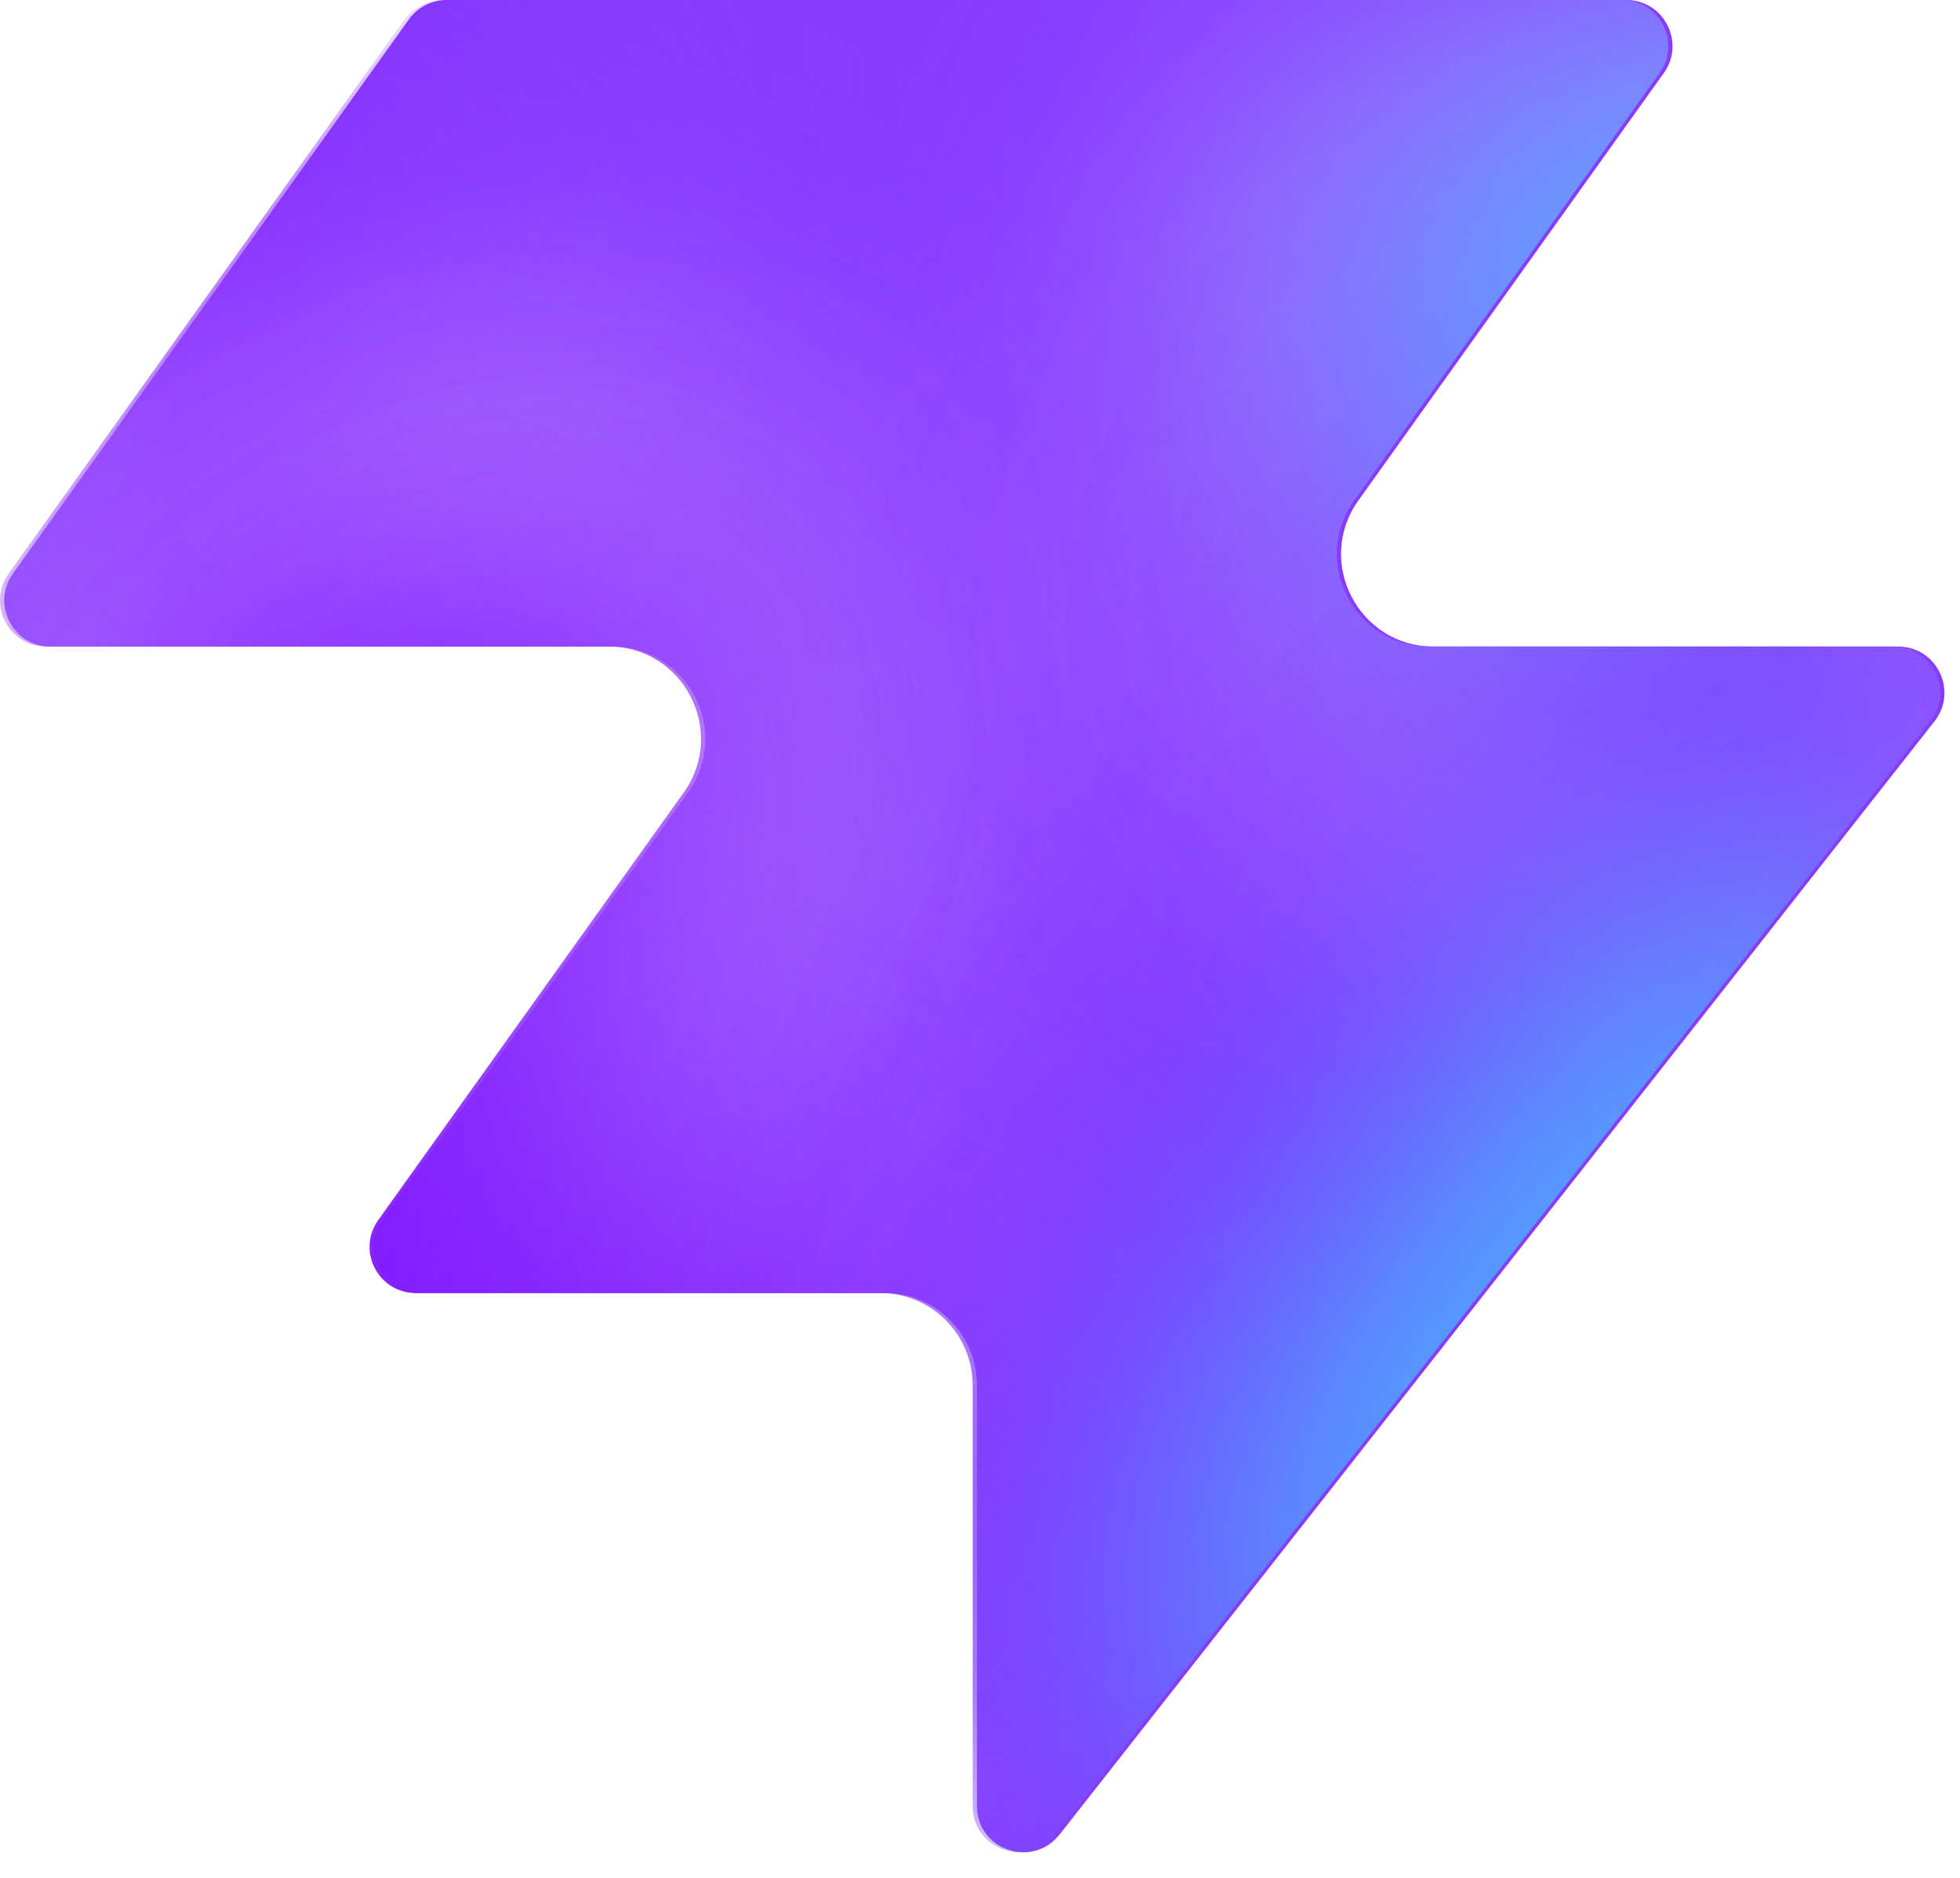
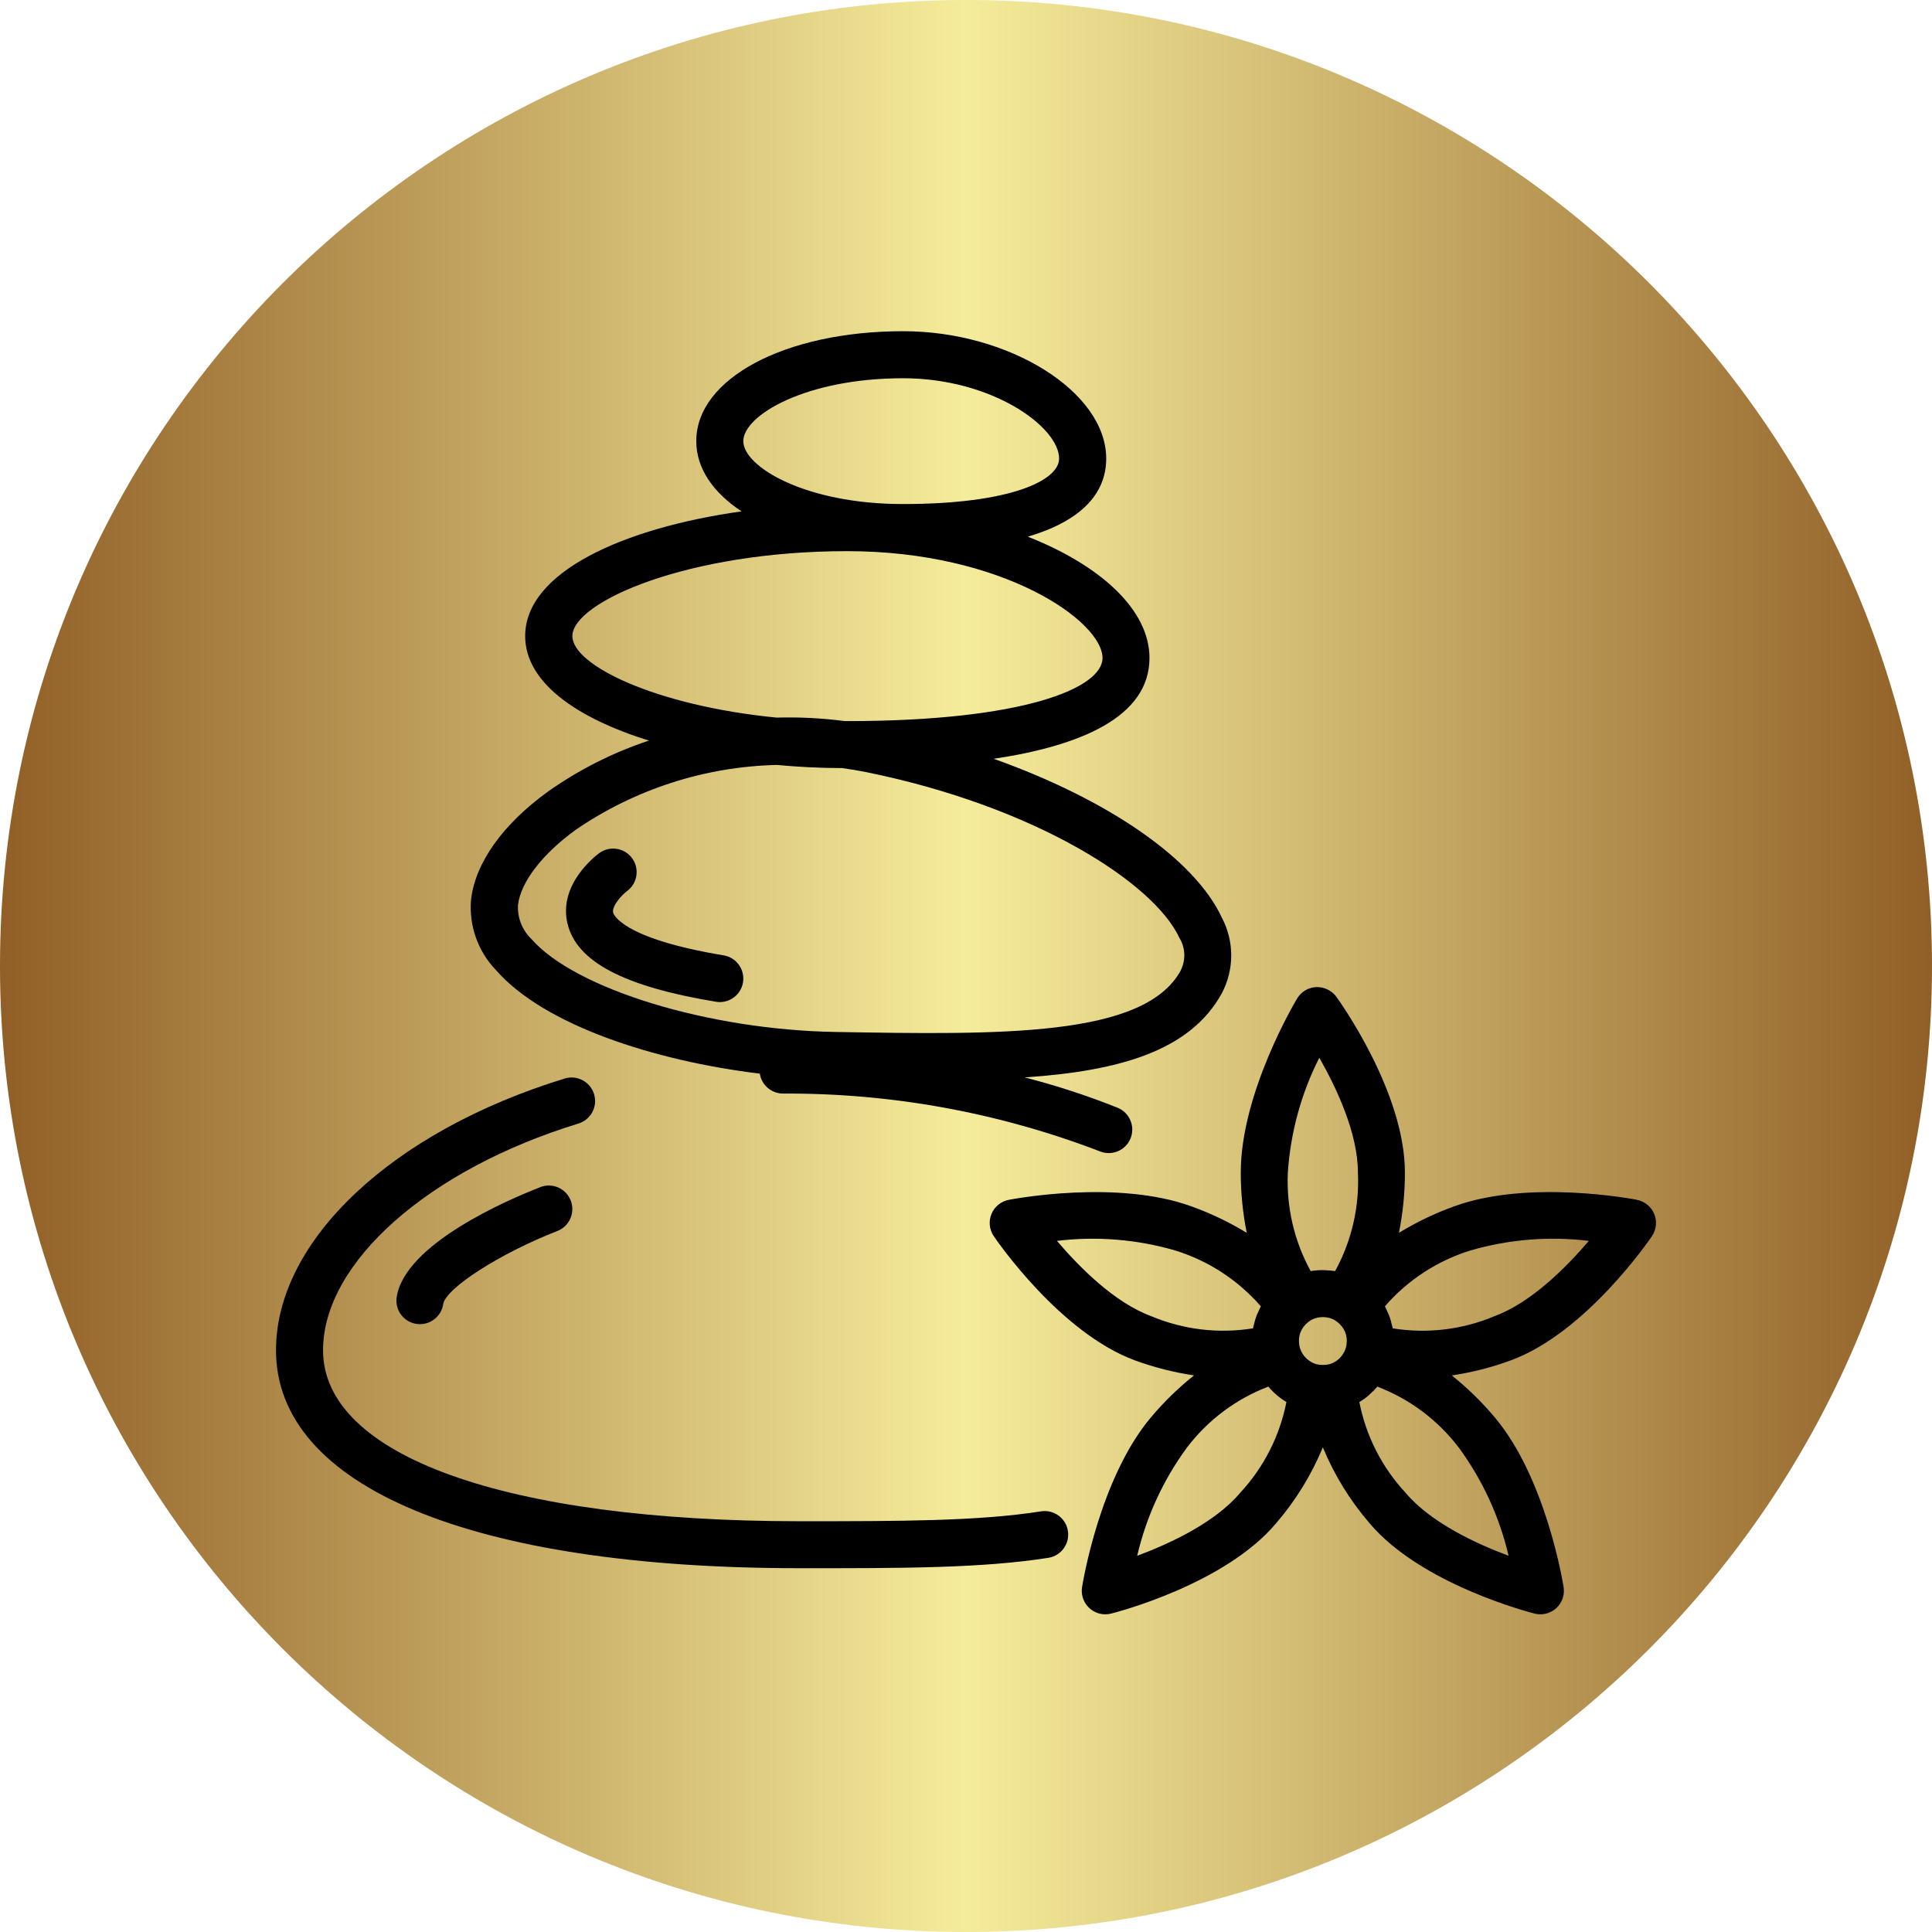
- <svg xmlns="http://www.w3.org/2000/svg" width="48" height="46" fill="none" viewBox="0 0 48 46">
-   <path fill="#863bff" d="M25.946 44.938c-.664.845-2.021.375-2.021-.698V33.937a2.26 2.26 0 0 0-2.262-2.262H10.287c-.92 0-1.456-1.04-.92-1.788l7.48-10.471c1.07-1.497 0-3.578-1.842-3.578H1.237c-.92 0-1.456-1.04-.92-1.788L10.013.474c.214-.297.556-.474.92-.474h28.894c.92 0 1.456 1.04.92 1.788l-7.48 10.471c-1.07 1.498 0 3.579 1.842 3.579h11.377c.943 0 1.473 1.088.89 1.83L25.947 44.94z" style="fill:#863bff;fill:color(display-p3 .525 .23 1);fill-opacity:1" />
-   <mask id="a" width="48" height="46" x="0" y="0" maskUnits="userSpaceOnUse" style="mask-type:alpha">
-     <path fill="#000" d="M25.842 44.938c-.664.844-2.021.375-2.021-.698V33.937a2.26 2.26 0 0 0-2.262-2.262H10.183c-.92 0-1.456-1.04-.92-1.788l7.48-10.471c1.07-1.498 0-3.579-1.842-3.579H1.133c-.92 0-1.456-1.04-.92-1.787L9.91.473c.214-.297.556-.474.92-.474h28.894c.92 0 1.456 1.04.92 1.788l-7.48 10.471c-1.07 1.498 0 3.578 1.842 3.578h11.377c.943 0 1.473 1.088.89 1.832L25.843 44.94z" style="fill:#000;fill-opacity:1" />
-   </mask>
-   <g mask="url(#a)">
-     <g filter="url(#b)">
-       <ellipse cx="5.508" cy="14.704" fill="#ede6ff" rx="5.508" ry="14.704" style="fill:#ede6ff;fill:color(display-p3 .927 .903 1);fill-opacity:1" transform="matrix(.00324 1 1 -.00324 -4.47 31.516)" />
-     </g>
-     <g filter="url(#c)">
-       <ellipse cx="10.399" cy="29.851" fill="#ede6ff" rx="10.399" ry="29.851" style="fill:#ede6ff;fill:color(display-p3 .927 .903 1);fill-opacity:1" transform="matrix(.00324 1 1 -.00324 -39.328 7.883)" />
-     </g>
-     <g filter="url(#d)">
-       <ellipse cx="5.508" cy="30.487" fill="#7e14ff" rx="5.508" ry="30.487" style="fill:#7e14ff;fill:color(display-p3 .492 .077 1);fill-opacity:1" transform="rotate(89.814 -25.913 -14.639)scale(1 -1)" />
-     </g>
-     <g filter="url(#e)">
-       <ellipse cx="5.508" cy="30.599" fill="#7e14ff" rx="5.508" ry="30.599" style="fill:#7e14ff;fill:color(display-p3 .492 .077 1);fill-opacity:1" transform="rotate(89.814 -32.644 -3.334)scale(1 -1)" />
-     </g>
-     <g filter="url(#f)">
-       <ellipse cx="5.508" cy="30.599" fill="#7e14ff" rx="5.508" ry="30.599" style="fill:#7e14ff;fill:color(display-p3 .492 .077 1);fill-opacity:1" transform="matrix(.00324 1 1 -.00324 -34.34 30.47)" />
-     </g>
-     <g filter="url(#g)">
-       <ellipse cx="14.072" cy="22.078" fill="#ede6ff" rx="14.072" ry="22.078" style="fill:#ede6ff;fill:color(display-p3 .927 .903 1);fill-opacity:1" transform="rotate(93.35 24.506 48.493)scale(-1 1)" />
-     </g>
-     <g filter="url(#h)">
-       <ellipse cx="3.47" cy="21.501" fill="#7e14ff" rx="3.47" ry="21.501" style="fill:#7e14ff;fill:color(display-p3 .492 .077 1);fill-opacity:1" transform="rotate(89.009 28.708 47.59)scale(-1 1)" />
-     </g>
-     <g filter="url(#i)">
-       <ellipse cx="3.47" cy="21.501" fill="#7e14ff" rx="3.47" ry="21.501" style="fill:#7e14ff;fill:color(display-p3 .492 .077 1);fill-opacity:1" transform="rotate(89.009 28.708 47.59)scale(-1 1)" />
-     </g>
-     <g filter="url(#j)">
-       <ellipse cx=".387" cy="8.972" fill="#7e14ff" rx="4.407" ry="29.108" style="fill:#7e14ff;fill:color(display-p3 .492 .077 1);fill-opacity:1" transform="rotate(39.51 .387 8.972)" />
-     </g>
-     <g filter="url(#k)">
-       <ellipse cx="47.523" cy="-6.092" fill="#7e14ff" rx="4.407" ry="29.108" style="fill:#7e14ff;fill:color(display-p3 .492 .077 1);fill-opacity:1" transform="rotate(37.892 47.523 -6.092)" />
-     </g>
-     <g filter="url(#l)">
-       <ellipse cx="41.412" cy="6.333" fill="#47bfff" rx="5.971" ry="9.665" style="fill:#47bfff;fill:color(display-p3 .28 .748 1);fill-opacity:1" transform="rotate(37.892 41.412 6.333)" />
-     </g>
-     <g filter="url(#m)">
-       <ellipse cx="-1.879" cy="38.332" fill="#7e14ff" rx="4.407" ry="29.108" style="fill:#7e14ff;fill:color(display-p3 .492 .077 1);fill-opacity:1" transform="rotate(37.892 -1.88 38.332)" />
-     </g>
-     <g filter="url(#n)">
-       <ellipse cx="-1.879" cy="38.332" fill="#7e14ff" rx="4.407" ry="29.108" style="fill:#7e14ff;fill:color(display-p3 .492 .077 1);fill-opacity:1" transform="rotate(37.892 -1.88 38.332)" />
-     </g>
-     <g filter="url(#o)">
-       <ellipse cx="35.651" cy="29.907" fill="#7e14ff" rx="4.407" ry="29.108" style="fill:#7e14ff;fill:color(display-p3 .492 .077 1);fill-opacity:1" transform="rotate(37.892 35.651 29.907)" />
-     </g>
-     <g filter="url(#p)">
-       <ellipse cx="38.418" cy="32.4" fill="#47bfff" rx="5.971" ry="15.297" style="fill:#47bfff;fill:color(display-p3 .28 .748 1);fill-opacity:1" transform="rotate(37.892 38.418 32.4)" />
+ <svg xmlns="http://www.w3.org/2000/svg" viewBox="0 0 140 140">
+   <defs>
+     <linearGradient id="cairnGrad" x1="0" x2="1" y1="0" y2="0">
+       <stop stop-color="#905e26" offset="0" />
+       <stop stop-color="#f5ec9b" offset="0.5" />
+       <stop stop-color="#905e26" offset="1" />
+     </linearGradient>
+   </defs>
+   <g transform="matrix(2.8,0,0,2.8,0,0)" fill="url(#cairnGrad)">
+     <circle cx="25" cy="25" r="25" />
+   </g>
+   <g transform="matrix(1.136364,0,0,1.136364,13.18182,13.66931)" fill="#000000">
+     <g data-name="Layer 2">
+       <path d="M92.786,64.479c-.279-.053-6.912-1.31-11.654.416a19.366,19.366,0,0,0-3.524,1.69,19.364,19.364,0,0,0,.38-3.852c0-5.12-4.193-10.956-4.372-11.2a1.532,1.532,0,0,0-1.279-.618,1.5,1.5,0,0,0-1.221.727c-.146.245-3.594,6.044-3.594,11.093a19.362,19.362,0,0,0,.381,3.852A19.4,19.4,0,0,0,64.379,64.9c-4.745-1.731-11.375-.472-11.654-.417a1.5,1.5,0,0,0-.956,2.314c.17.251,4.232,6.184,9.031,7.933a19.144,19.144,0,0,0,3.739.948,19.19,19.19,0,0,0-2.759,2.691c-3.248,3.866-4.334,10.528-4.379,10.81a1.5,1.5,0,0,0,1.482,1.734,1.465,1.465,0,0,0,.365-.045c.3-.074,7.259-1.859,10.54-5.778a17.872,17.872,0,0,0,2.967-4.825,17.861,17.861,0,0,0,2.969,4.826c3.291,3.918,10.244,5.7,10.538,5.777a1.473,1.473,0,0,0,.366.045,1.5,1.5,0,0,0,1.481-1.735c-.045-.281-1.131-6.943-4.377-10.807a19.322,19.322,0,0,0-2.753-2.692,19.029,19.029,0,0,0,3.73-.948c4.812-1.75,8.863-7.684,9.034-7.936a1.5,1.5,0,0,0-.957-2.312ZM73.2,74.958a1.836,1.836,0,0,1-.878,0,1.557,1.557,0,0,1-.947-.822,1.342,1.342,0,0,1-.136-.534.892.892,0,0,0-.007-.116,1.464,1.464,0,0,1,.416-1.047,1.547,1.547,0,0,1,.472-.348,1.612,1.612,0,0,1,1.262-.005,1.652,1.652,0,0,1,.5.372,1.474,1.474,0,0,1,.4,1.043v.006c0,.032-.007.065-.009.1a1.332,1.332,0,0,1-.146.553A1.543,1.543,0,0,1,73.2,74.958Zm1.086-1.434h0v0Zm-1.754-18.1c1.094,1.92,2.459,4.815,2.459,7.31a11.9,11.9,0,0,1-1.453,6.292,4.826,4.826,0,0,0-.682-.056c-.037,0-.072-.007-.109-.007a4.673,4.673,0,0,0-.768.063,11.891,11.891,0,0,1-1.454-6.292A18.949,18.949,0,0,1,72.529,55.423ZM55.8,67.1a18.885,18.885,0,0,1,7.553.615A11.892,11.892,0,0,1,68.8,71.271c-.062.11-.1.229-.156.343-.039.086-.084.168-.118.257a4.607,4.607,0,0,0-.17.584c-.015.066-.039.128-.051.194,0,.009,0,.018-.007.028a11.864,11.864,0,0,1-6.472-.77C59.489,71.055,57.233,68.783,55.8,67.1ZM67.49,83.157l0,0c-1.6,1.908-4.5,3.252-6.573,4.022a18.947,18.947,0,0,1,3.164-6.888,11.809,11.809,0,0,1,5.2-3.9,4.546,4.546,0,0,0,1.151.984A11.854,11.854,0,0,1,67.49,83.157ZM84.6,87.18c-2.071-.771-4.971-2.115-6.574-4.023a11.819,11.819,0,0,1-2.942-5.779,4.581,4.581,0,0,0,.6-.433c.028-.023.051-.051.078-.075a4.5,4.5,0,0,0,.471-.476,11.819,11.819,0,0,1,5.2,3.9A18.944,18.944,0,0,1,84.6,87.18Zm-.914-15.272a11.852,11.852,0,0,1-6.47.77c0-.009,0-.017-.007-.026-.014-.078-.042-.15-.06-.226a4.542,4.542,0,0,0-.157-.545c-.039-.1-.09-.2-.136-.3s-.086-.211-.142-.311a11.888,11.888,0,0,1,5.447-3.557,18.922,18.922,0,0,1,7.557-.614C88.281,68.783,86.026,71.055,83.681,71.908Z" />
+       <path d="M66.313,51.311a5.158,5.158,0,0,0,.01-4.809c-1.757-3.791-7.343-7.578-14.554-10.144C57.278,35.534,61.7,33.7,61.7,29.93c0-3.069-3.117-5.908-7.759-7.736,3.26-.96,5-2.647,5-4.981,0-4.251-6.172-8.122-12.95-8.122C38.471,9.091,32.8,12.105,32.8,16.1c0,1.733,1.069,3.281,2.889,4.479-7.522,1.057-13.8,3.866-13.8,7.952,0,2.944,3.257,5.225,7.89,6.666a24.529,24.529,0,0,0-6.431,3.248c-2.891,2.094-4.633,4.538-4.909,6.883a5.773,5.773,0,0,0,1.584,4.5c3.089,3.531,10.123,5.791,16.828,6.608a1.5,1.5,0,0,0,1.477,1.27,55.5,55.5,0,0,1,20.207,3.684,1.5,1.5,0,0,0,1.135-2.778,47.6,47.6,0,0,0-5.931-1.937C59.8,56.27,64.3,54.976,66.313,51.311ZM45.987,12.091c5.677,0,9.95,3.107,9.95,5.122,0,1.4-3.114,2.9-9.95,2.9C39.77,20.117,35.8,17.74,35.8,16.1S39.77,12.091,45.987,12.091ZM24.9,28.535c0-2.181,7.359-5.418,17.525-5.418,9.94,0,16.28,4.474,16.28,6.813,0,1.938-5.1,4.024-16.28,4.024-.051,0-.1,0-.15,0a27.549,27.549,0,0,0-4.357-.223C30.156,32.966,24.9,30.378,24.9,28.535Zm38.79,21.33c-2.332,4.245-11.457,4.093-22.033,3.912-8.074-.136-16.581-2.738-19.365-5.922a2.8,2.8,0,0,1-.861-2.173c.17-1.458,1.549-3.254,3.687-4.8a23.682,23.682,0,0,1,12.812-4.132c1.373.127,2.769.2,4.162.2.506.07,1.016.151,1.53.255C54.438,39.4,61.989,44.284,63.6,47.764A2.133,2.133,0,0,1,63.685,49.865Z" />
+       <path d="M55.264,87.308a1.5,1.5,0,0,0-.469-2.963c-4,.632-9.029.632-15.4.632C20.646,84.977,9,80.8,9,74.073c0-5.575,6.7-11.52,16.288-14.457a1.5,1.5,0,1,0-.879-2.869C13.4,60.119,6,67.082,6,74.073c0,8.706,12.483,13.9,33.394,13.9C45.9,87.977,51.034,87.977,55.264,87.308Z" />
+       <path d="M22.851,63.675c-2.015.784-8.631,3.605-9.155,7.007a1.5,1.5,0,0,0,1.254,1.711,1.643,1.643,0,0,0,.231.017,1.5,1.5,0,0,0,1.48-1.271c.157-1.021,3.626-3.245,7.277-4.668a1.5,1.5,0,0,0-1.087-2.8Z" />
+       <path d="M34.546,48.892c-6.567-1.085-7.027-2.655-7.044-2.721-.095-.386.47-1.067.9-1.391a1.5,1.5,0,0,0-1.785-2.411c-.27.2-2.625,2.017-2.029,4.5.583,2.429,3.593,4.013,9.474,4.983a1.589,1.589,0,0,0,.246.02,1.5,1.5,0,0,0,.242-2.979Z" />
    </g>
  </g>
-   <defs>
-     <filter id="b" width="60.045" height="41.654" x="-19.77" y="16.149" color-interpolation-filters="sRGB" filterUnits="userSpaceOnUse">
-       <feFlood flood-opacity="0" result="BackgroundImageFix" />
-       <feBlend in="SourceGraphic" in2="BackgroundImageFix" result="shape" />
-       <feGaussianBlur result="effect1_foregroundBlur_2002_17158" stdDeviation="7.659" />
-     </filter>
-     <filter id="c" width="90.34" height="51.437" x="-54.613" y="-7.533" color-interpolation-filters="sRGB" filterUnits="userSpaceOnUse">
-       <feFlood flood-opacity="0" result="BackgroundImageFix" />
-       <feBlend in="SourceGraphic" in2="BackgroundImageFix" result="shape" />
-       <feGaussianBlur result="effect1_foregroundBlur_2002_17158" stdDeviation="7.659" />
-     </filter>
-     <filter id="d" width="79.355" height="29.4" x="-49.64" y="2.03" color-interpolation-filters="sRGB" filterUnits="userSpaceOnUse">
-       <feFlood flood-opacity="0" result="BackgroundImageFix" />
-       <feBlend in="SourceGraphic" in2="BackgroundImageFix" result="shape" />
-       <feGaussianBlur result="effect1_foregroundBlur_2002_17158" stdDeviation="4.596" />
-     </filter>
-     <filter id="e" width="79.579" height="29.4" x="-45.045" y="20.029" color-interpolation-filters="sRGB" filterUnits="userSpaceOnUse">
-       <feFlood flood-opacity="0" result="BackgroundImageFix" />
-       <feBlend in="SourceGraphic" in2="BackgroundImageFix" result="shape" />
-       <feGaussianBlur result="effect1_foregroundBlur_2002_17158" stdDeviation="4.596" />
-     </filter>
-     <filter id="f" width="79.579" height="29.4" x="-43.513" y="21.178" color-interpolation-filters="sRGB" filterUnits="userSpaceOnUse">
-       <feFlood flood-opacity="0" result="BackgroundImageFix" />
-       <feBlend in="SourceGraphic" in2="BackgroundImageFix" result="shape" />
-       <feGaussianBlur result="effect1_foregroundBlur_2002_17158" stdDeviation="4.596" />
-     </filter>
-     <filter id="g" width="74.749" height="58.852" x="15.756" y="-17.901" color-interpolation-filters="sRGB" filterUnits="userSpaceOnUse">
-       <feFlood flood-opacity="0" result="BackgroundImageFix" />
-       <feBlend in="SourceGraphic" in2="BackgroundImageFix" result="shape" />
-       <feGaussianBlur result="effect1_foregroundBlur_2002_17158" stdDeviation="7.659" />
-     </filter>
-     <filter id="h" width="61.377" height="25.362" x="23.548" y="2.284" color-interpolation-filters="sRGB" filterUnits="userSpaceOnUse">
-       <feFlood flood-opacity="0" result="BackgroundImageFix" />
-       <feBlend in="SourceGraphic" in2="BackgroundImageFix" result="shape" />
-       <feGaussianBlur result="effect1_foregroundBlur_2002_17158" stdDeviation="4.596" />
-     </filter>
-     <filter id="i" width="61.377" height="25.362" x="23.548" y="2.284" color-interpolation-filters="sRGB" filterUnits="userSpaceOnUse">
-       <feFlood flood-opacity="0" result="BackgroundImageFix" />
-       <feBlend in="SourceGraphic" in2="BackgroundImageFix" result="shape" />
-       <feGaussianBlur result="effect1_foregroundBlur_2002_17158" stdDeviation="4.596" />
-     </filter>
-     <filter id="j" width="56.045" height="63.649" x="-27.636" y="-22.853" color-interpolation-filters="sRGB" filterUnits="userSpaceOnUse">
-       <feFlood flood-opacity="0" result="BackgroundImageFix" />
-       <feBlend in="SourceGraphic" in2="BackgroundImageFix" result="shape" />
-       <feGaussianBlur result="effect1_foregroundBlur_2002_17158" stdDeviation="4.596" />
-     </filter>
-     <filter id="k" width="54.814" height="64.646" x="20.116" y="-38.415" color-interpolation-filters="sRGB" filterUnits="userSpaceOnUse">
-       <feFlood flood-opacity="0" result="BackgroundImageFix" />
-       <feBlend in="SourceGraphic" in2="BackgroundImageFix" result="shape" />
-       <feGaussianBlur result="effect1_foregroundBlur_2002_17158" stdDeviation="4.596" />
-     </filter>
-     <filter id="l" width="33.541" height="35.313" x="24.641" y="-11.323" color-interpolation-filters="sRGB" filterUnits="userSpaceOnUse">
-       <feFlood flood-opacity="0" result="BackgroundImageFix" />
-       <feBlend in="SourceGraphic" in2="BackgroundImageFix" result="shape" />
-       <feGaussianBlur result="effect1_foregroundBlur_2002_17158" stdDeviation="4.596" />
-     </filter>
-     <filter id="m" width="54.814" height="64.646" x="-29.286" y="6.009" color-interpolation-filters="sRGB" filterUnits="userSpaceOnUse">
-       <feFlood flood-opacity="0" result="BackgroundImageFix" />
-       <feBlend in="SourceGraphic" in2="BackgroundImageFix" result="shape" />
-       <feGaussianBlur result="effect1_foregroundBlur_2002_17158" stdDeviation="4.596" />
-     </filter>
-     <filter id="n" width="54.814" height="64.646" x="-29.286" y="6.009" color-interpolation-filters="sRGB" filterUnits="userSpaceOnUse">
-       <feFlood flood-opacity="0" result="BackgroundImageFix" />
-       <feBlend in="SourceGraphic" in2="BackgroundImageFix" result="shape" />
-       <feGaussianBlur result="effect1_foregroundBlur_2002_17158" stdDeviation="4.596" />
-     </filter>
-     <filter id="o" width="54.814" height="64.646" x="8.244" y="-2.416" color-interpolation-filters="sRGB" filterUnits="userSpaceOnUse">
-       <feFlood flood-opacity="0" result="BackgroundImageFix" />
-       <feBlend in="SourceGraphic" in2="BackgroundImageFix" result="shape" />
-       <feGaussianBlur result="effect1_foregroundBlur_2002_17158" stdDeviation="4.596" />
-     </filter>
-     <filter id="p" width="39.409" height="43.623" x="18.713" y="10.588" color-interpolation-filters="sRGB" filterUnits="userSpaceOnUse">
-       <feFlood flood-opacity="0" result="BackgroundImageFix" />
-       <feBlend in="SourceGraphic" in2="BackgroundImageFix" result="shape" />
-       <feGaussianBlur result="effect1_foregroundBlur_2002_17158" stdDeviation="4.596" />
-     </filter>
-   </defs>
</svg>
